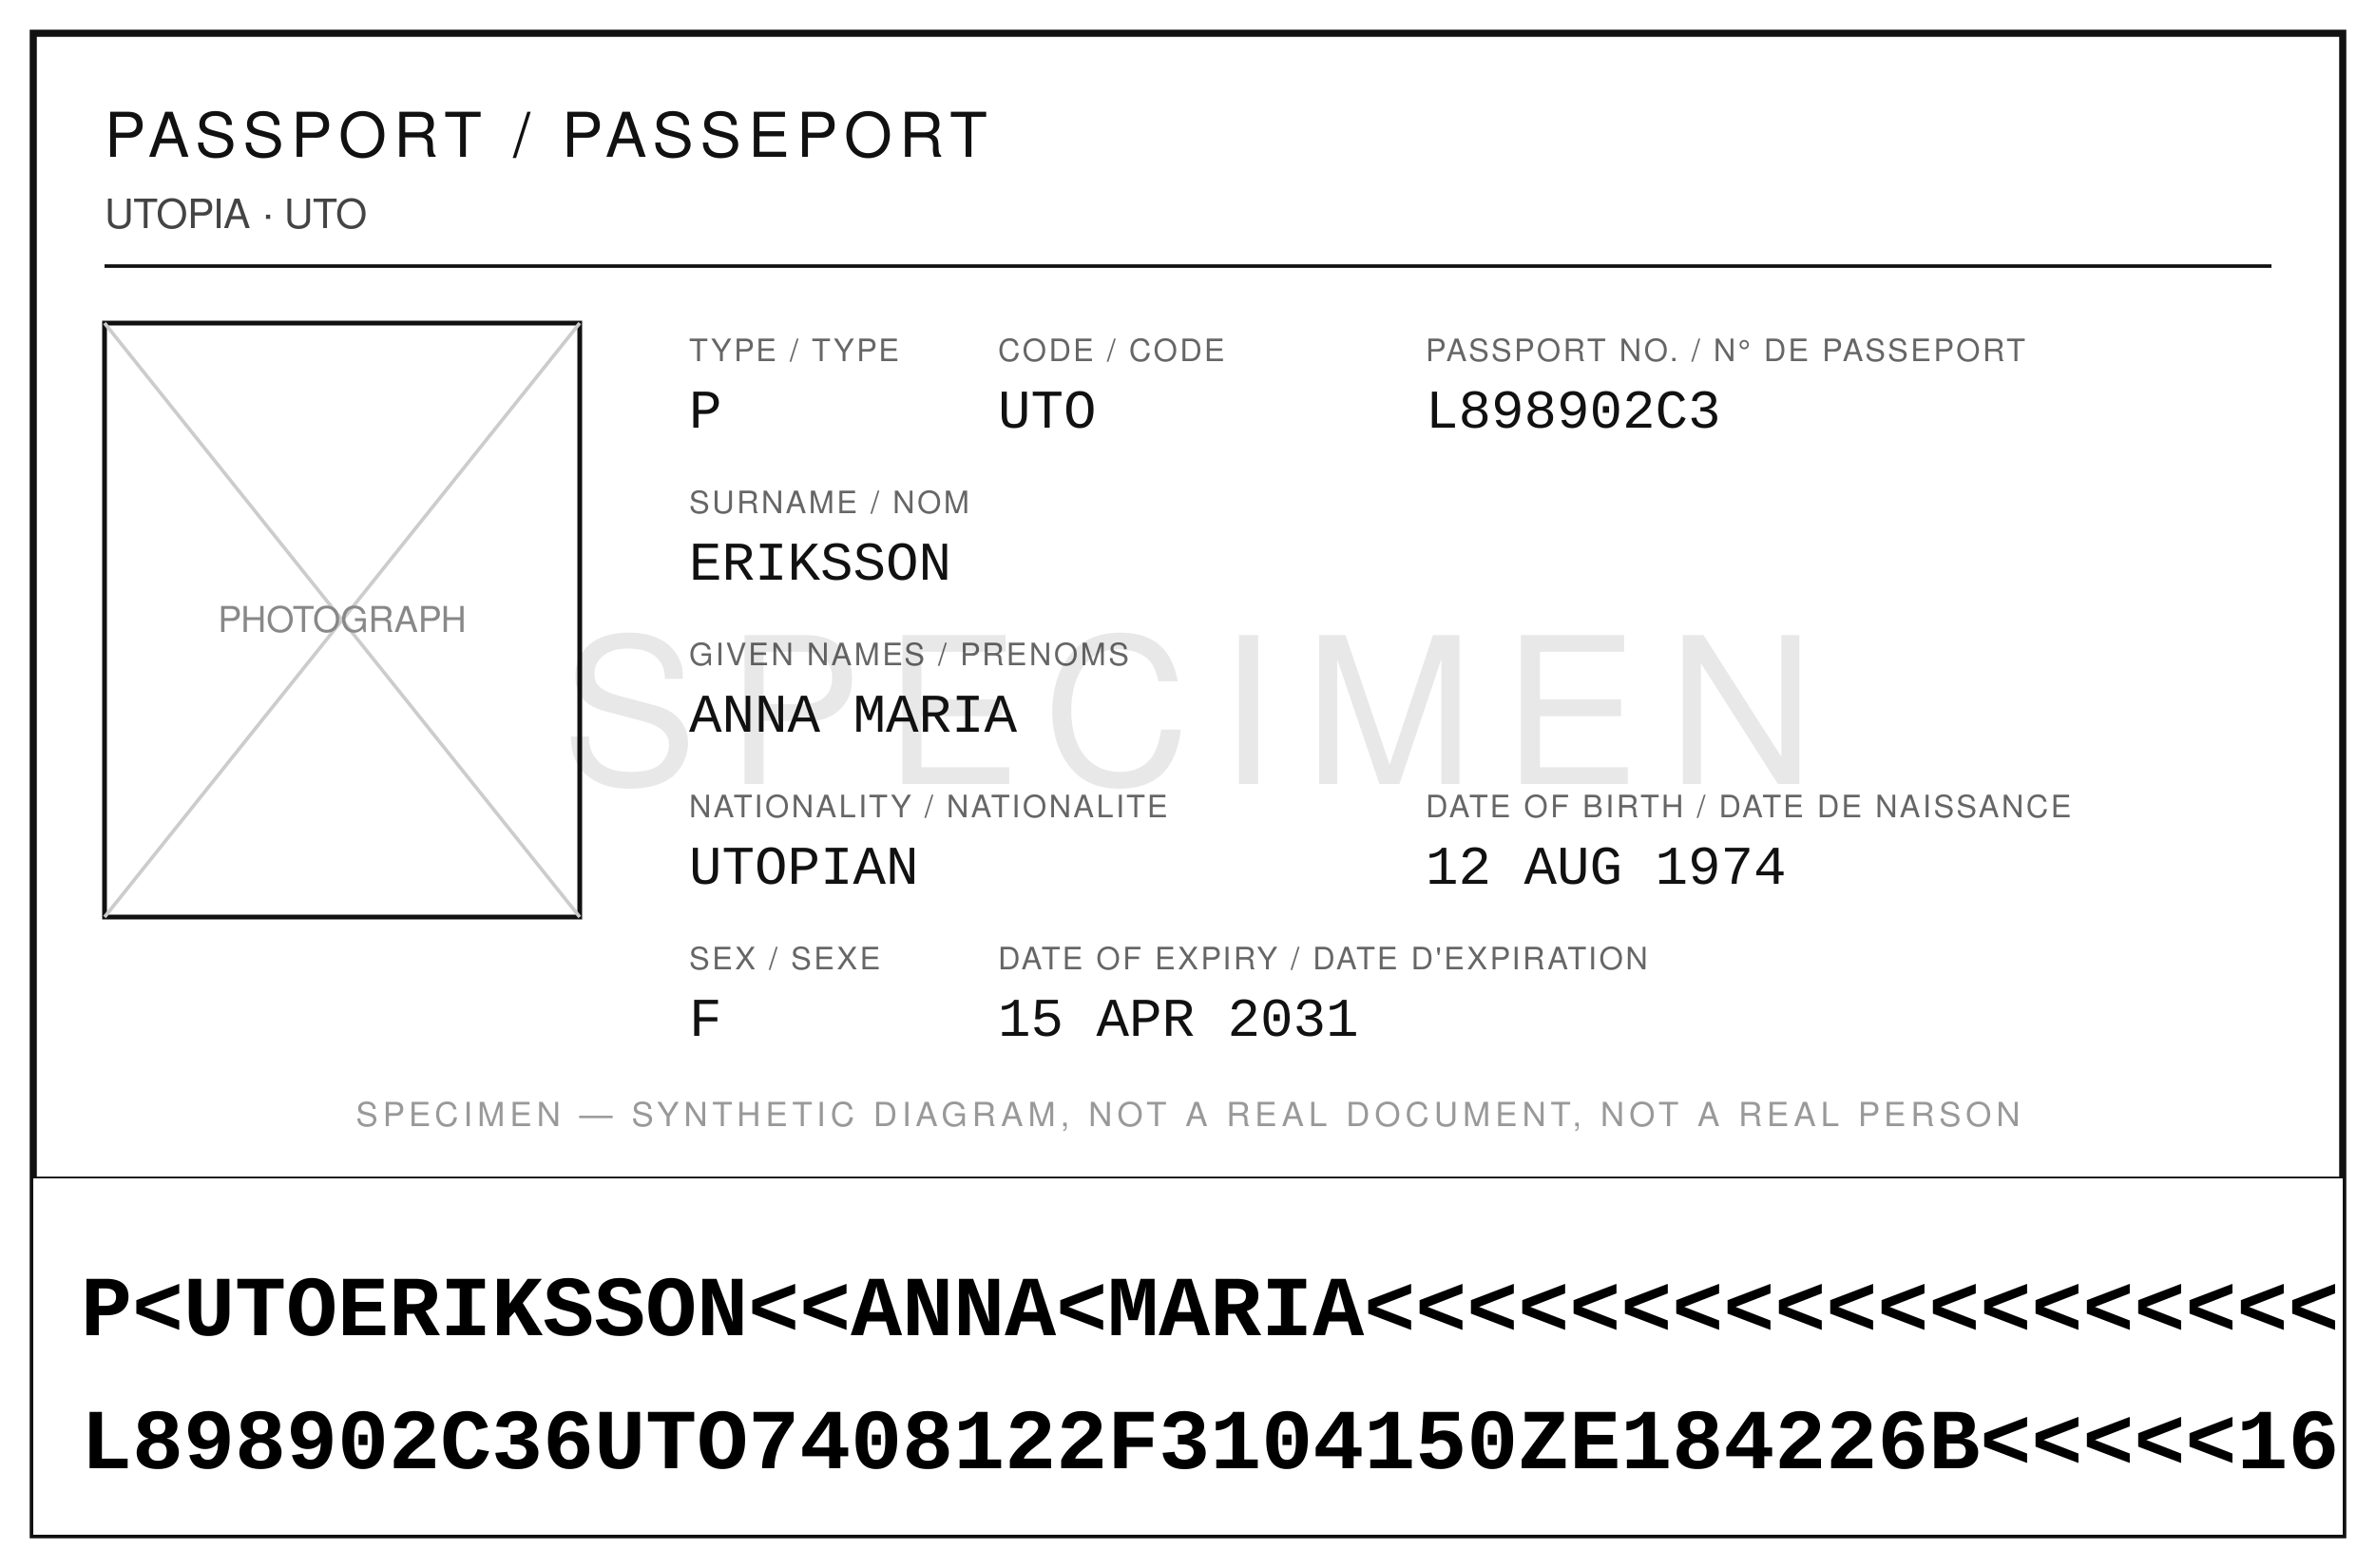
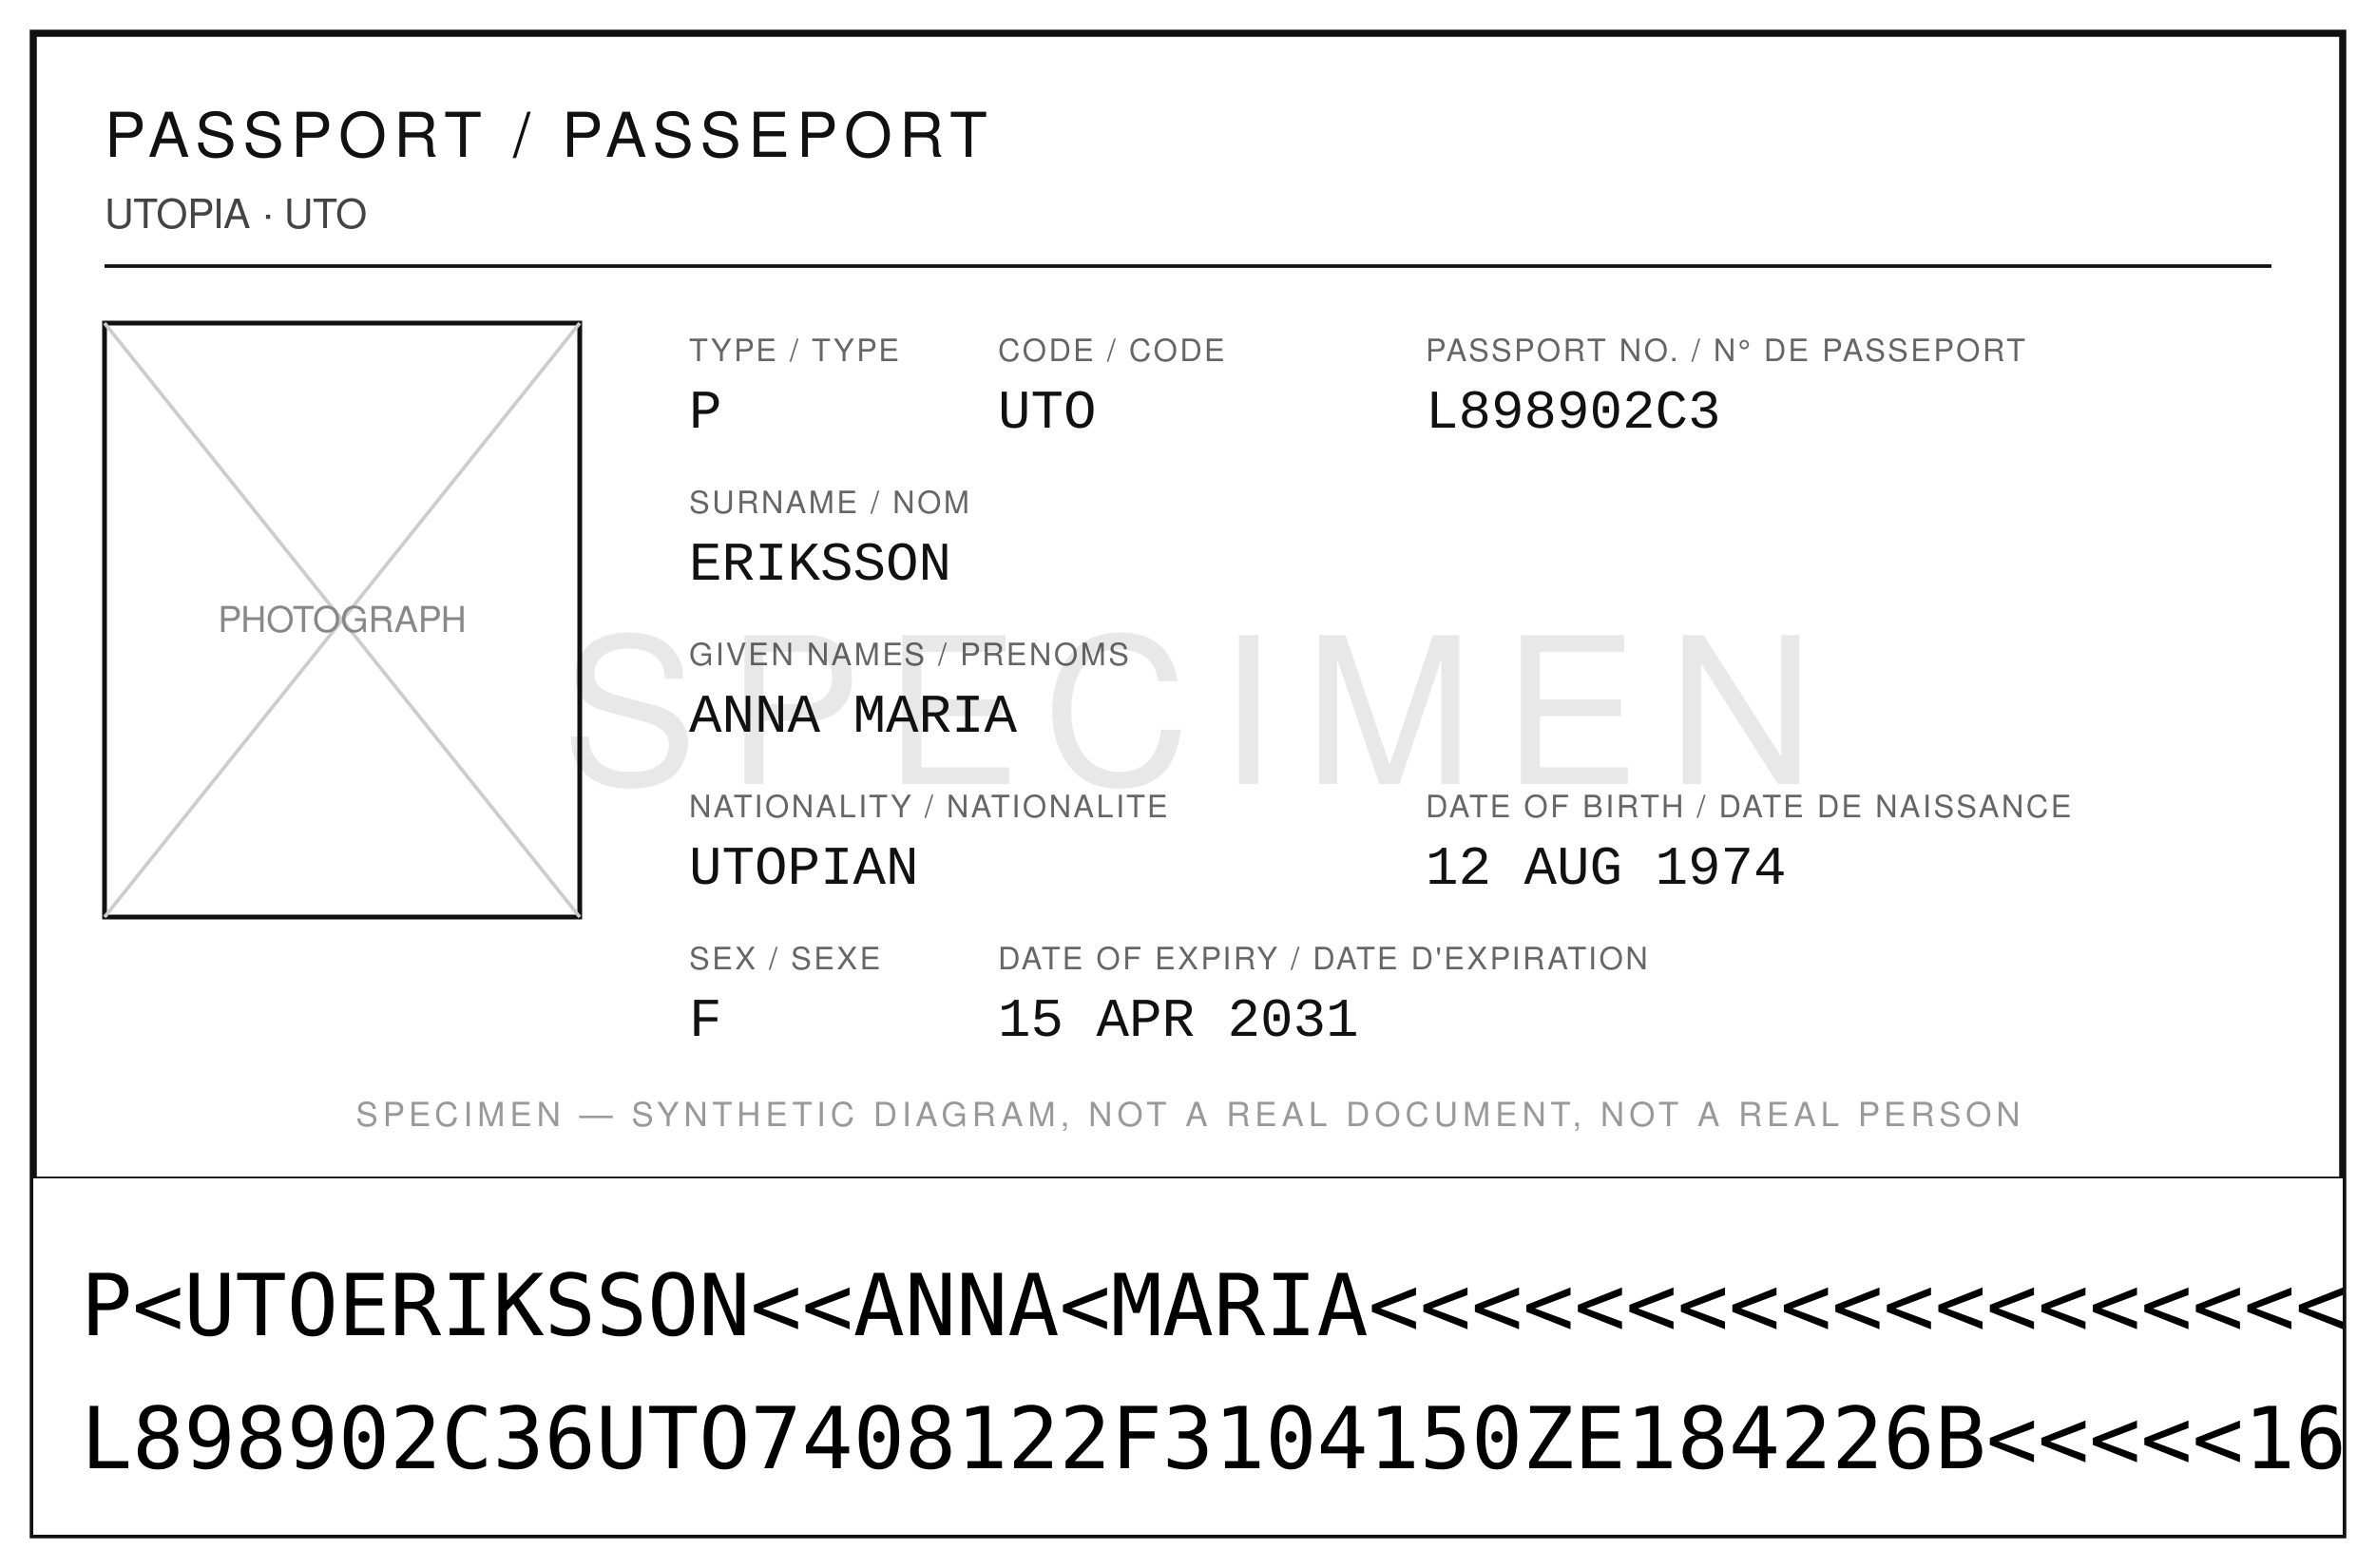
<svg xmlns="http://www.w3.org/2000/svg" viewBox="0 0 1000 660" width="1000" height="660">
  <rect width="1000" height="660" fill="#ffffff" />
  <rect x="14" y="14" width="972" height="632" fill="none" stroke="#111111" stroke-width="3" />
  <g font-family="Helvetica, Arial, sans-serif" fill="#111111">
    <text x="44" y="66" font-size="26" letter-spacing="3">PASSPORT / PASSEPORT</text>
    <text x="44" y="96" font-size="17" fill="#444444">UTOPIA · UTO</text>
    <line x1="44" y1="112" x2="956" y2="112" stroke="#111111" stroke-width="1.5" />
    <rect x="44" y="136" width="200" height="250" fill="none" stroke="#111111" stroke-width="2" />
    <line x1="44" y1="136" x2="244" y2="386" stroke="#cccccc" stroke-width="1.5" />
    <line x1="244" y1="136" x2="44" y2="386" stroke="#cccccc" stroke-width="1.5" />
    <text x="144" y="266" font-size="15" fill="#888888" text-anchor="middle">PHOTOGRAPH</text>
    <g font-size="13" fill="#666666" letter-spacing="1">
      <text x="290" y="152">TYPE / TYPE</text>
      <text x="420" y="152">CODE / CODE</text>
      <text x="600" y="152">PASSPORT NO. / N° DE PASSEPORT</text>
      <text x="290" y="216">SURNAME / NOM</text>
      <text x="290" y="280">GIVEN NAMES / PRENOMS</text>
      <text x="290" y="344">NATIONALITY / NATIONALITE</text>
      <text x="600" y="344">DATE OF BIRTH / DATE DE NAISSANCE</text>
      <text x="290" y="408">SEX / SEXE</text>
      <text x="420" y="408">DATE OF EXPIRY / DATE D'EXPIRATION</text>
    </g>
    <g font-size="23" font-family="Courier New, Courier, monospace">
      <text x="290" y="180">P</text>
      <text x="420" y="180">UTO</text>
      <text x="600" y="180">L898902C3</text>
      <text x="290" y="244">ERIKSSON</text>
      <text x="290" y="308">ANNA MARIA</text>
      <text x="290" y="372">UTOPIAN</text>
      <text x="600" y="372">12 AUG 1974</text>
      <text x="290" y="436">F</text>
      <text x="420" y="436">15 APR 2031</text>
    </g>
    <text x="500" y="330" font-size="86" fill="#111111" opacity="0.10" text-anchor="middle" letter-spacing="12">SPECIMEN</text>
    <text x="500" y="474" font-size="14" fill="#999999" text-anchor="middle" letter-spacing="2">
      SPECIMEN — SYNTHETIC DIAGRAM, NOT A REAL DOCUMENT, NOT A REAL PERSON
    </text>
  </g>
  <line x1="14" y1="496" x2="986" y2="496" stroke="#111111" stroke-width="1.5" />
  <rect x="14" y="496" width="972" height="150" fill="#ffffff" />
-   <g font-family="Courier New, Courier, monospace" font-size="36" font-weight="bold" fill="#000000" xml:space="preserve">
+   <g font-family="Lucida Console, DejaVu Sans Mono, Consolas, monospace" font-size="36" fill="#000000" xml:space="preserve">
    <text x="34" y="562">P&lt;UTOERIKSSON&lt;&lt;ANNA&lt;MARIA&lt;&lt;&lt;&lt;&lt;&lt;&lt;&lt;&lt;&lt;&lt;&lt;&lt;&lt;&lt;&lt;&lt;&lt;&lt;</text>
    <text x="34" y="618">L898902C36UTO7408122F3104150ZE184226B&lt;&lt;&lt;&lt;&lt;16</text>
  </g>
</svg>
